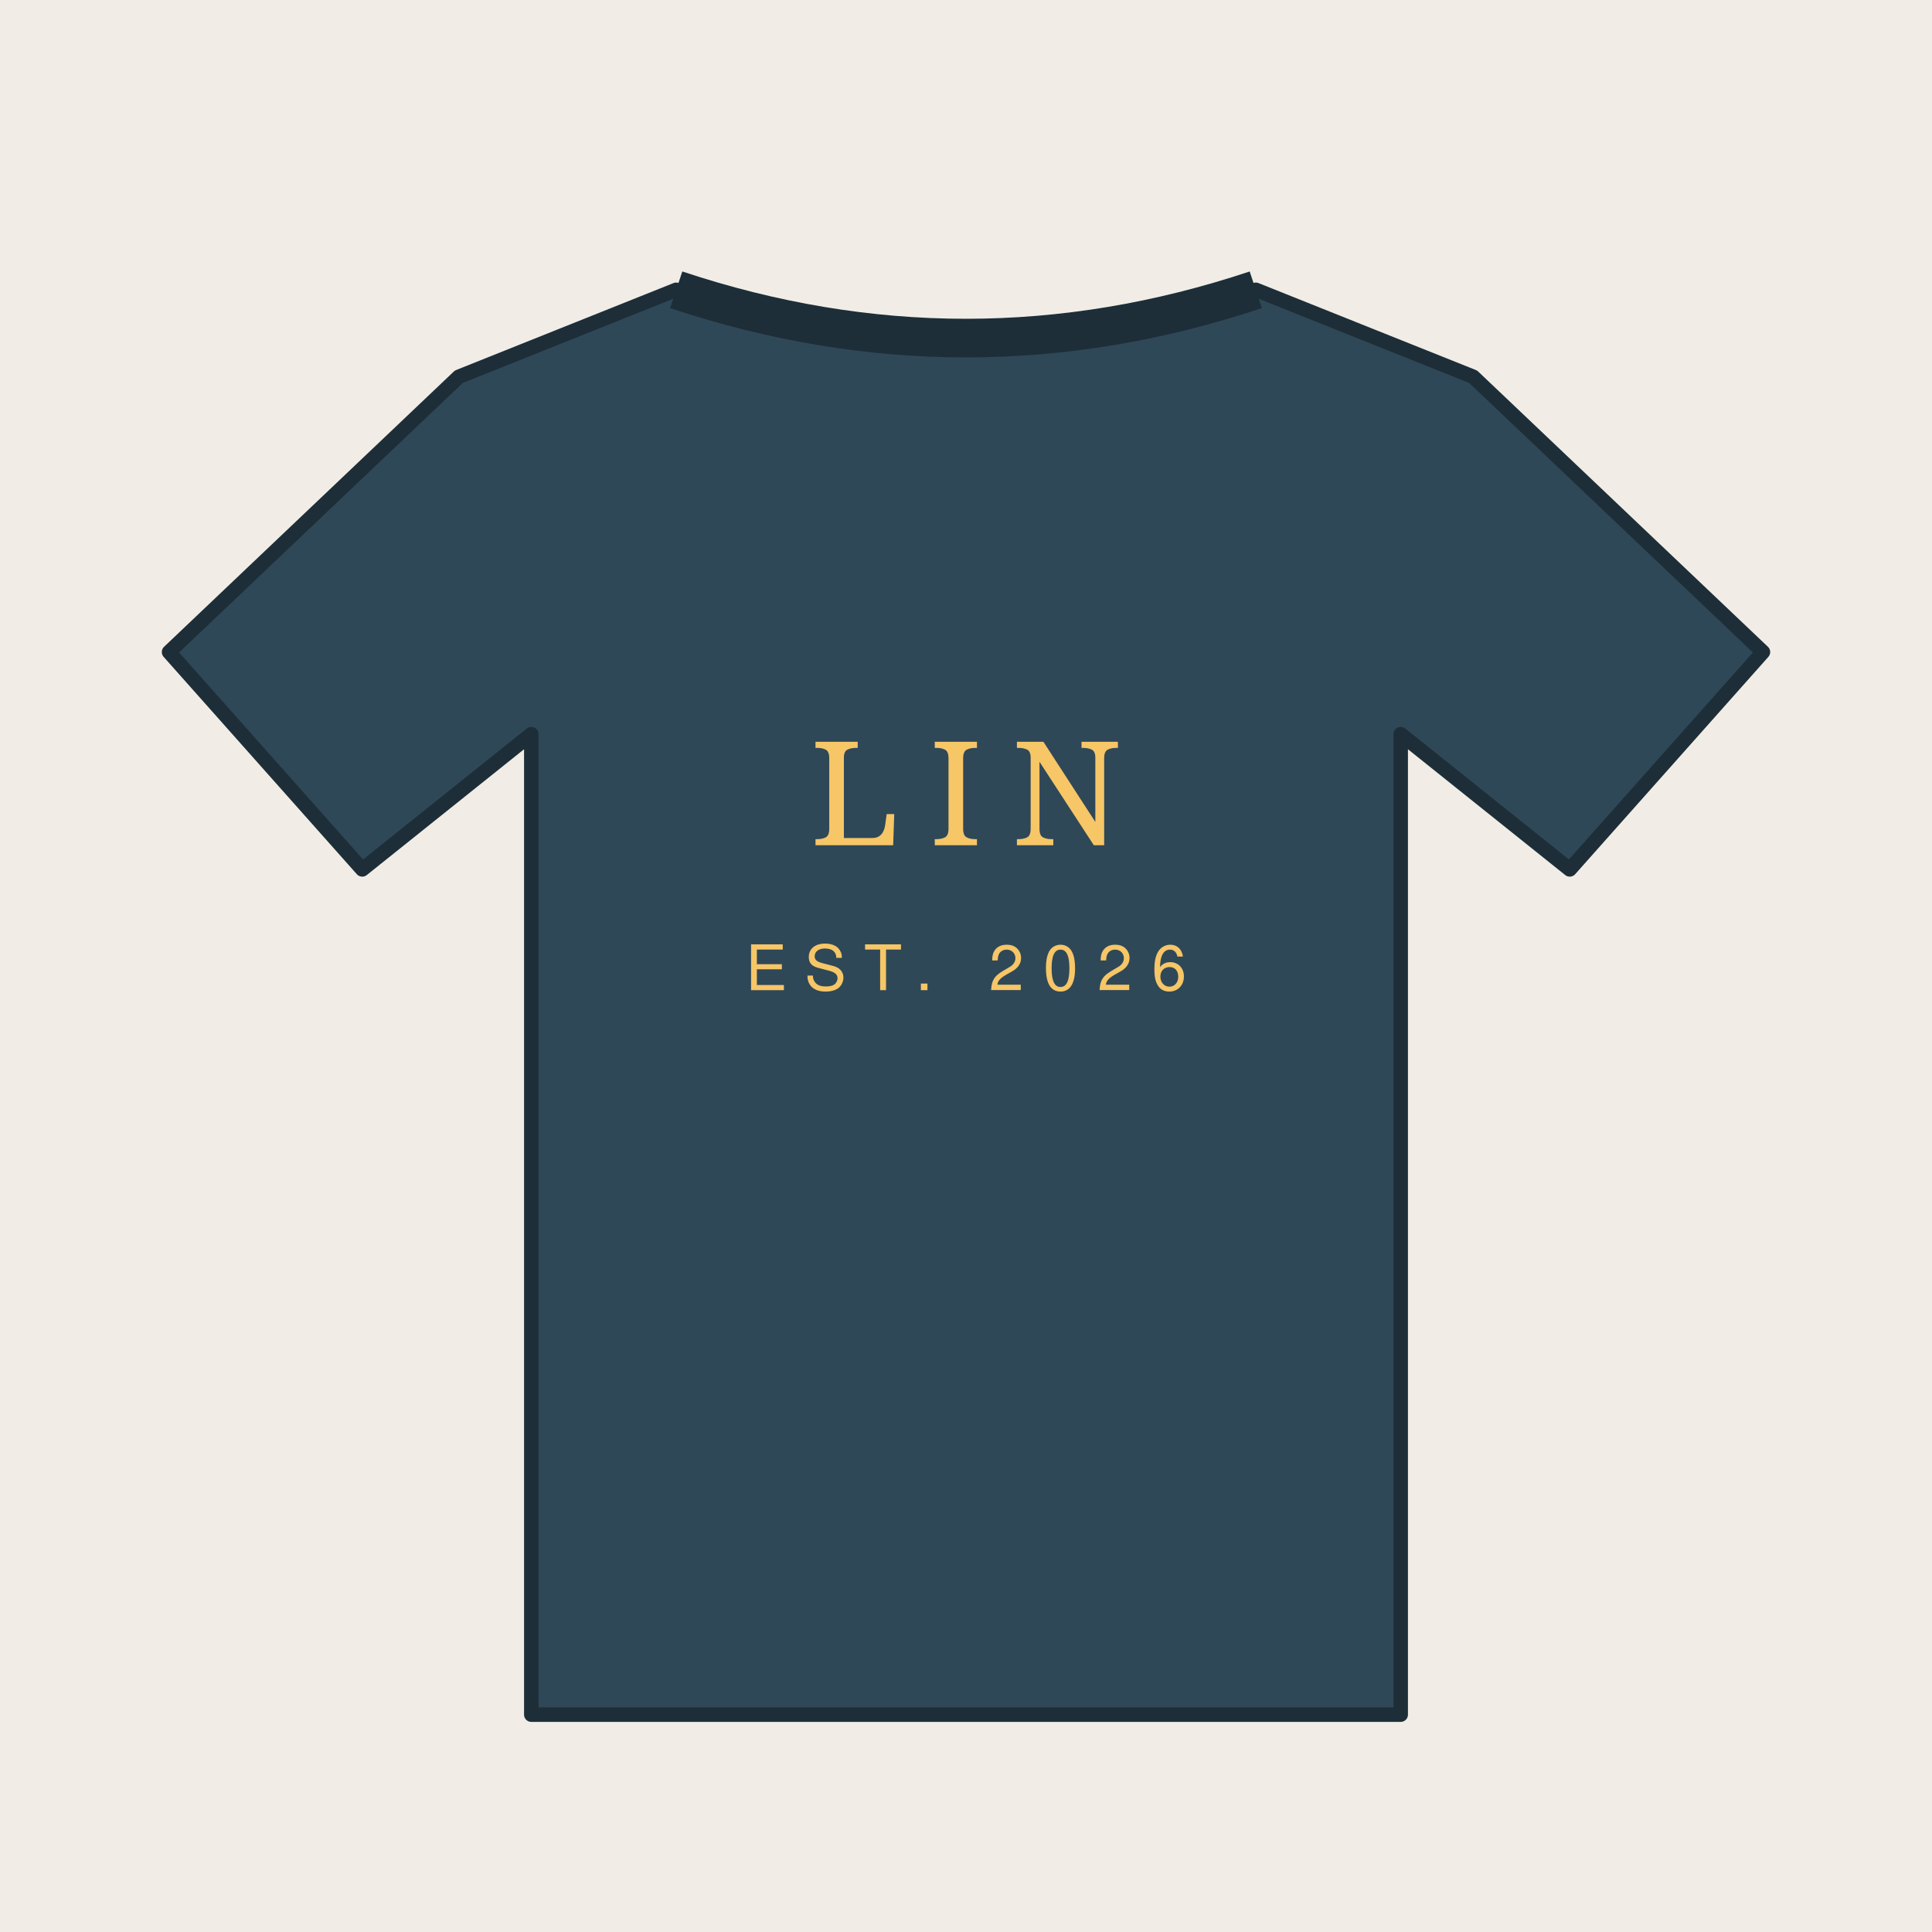
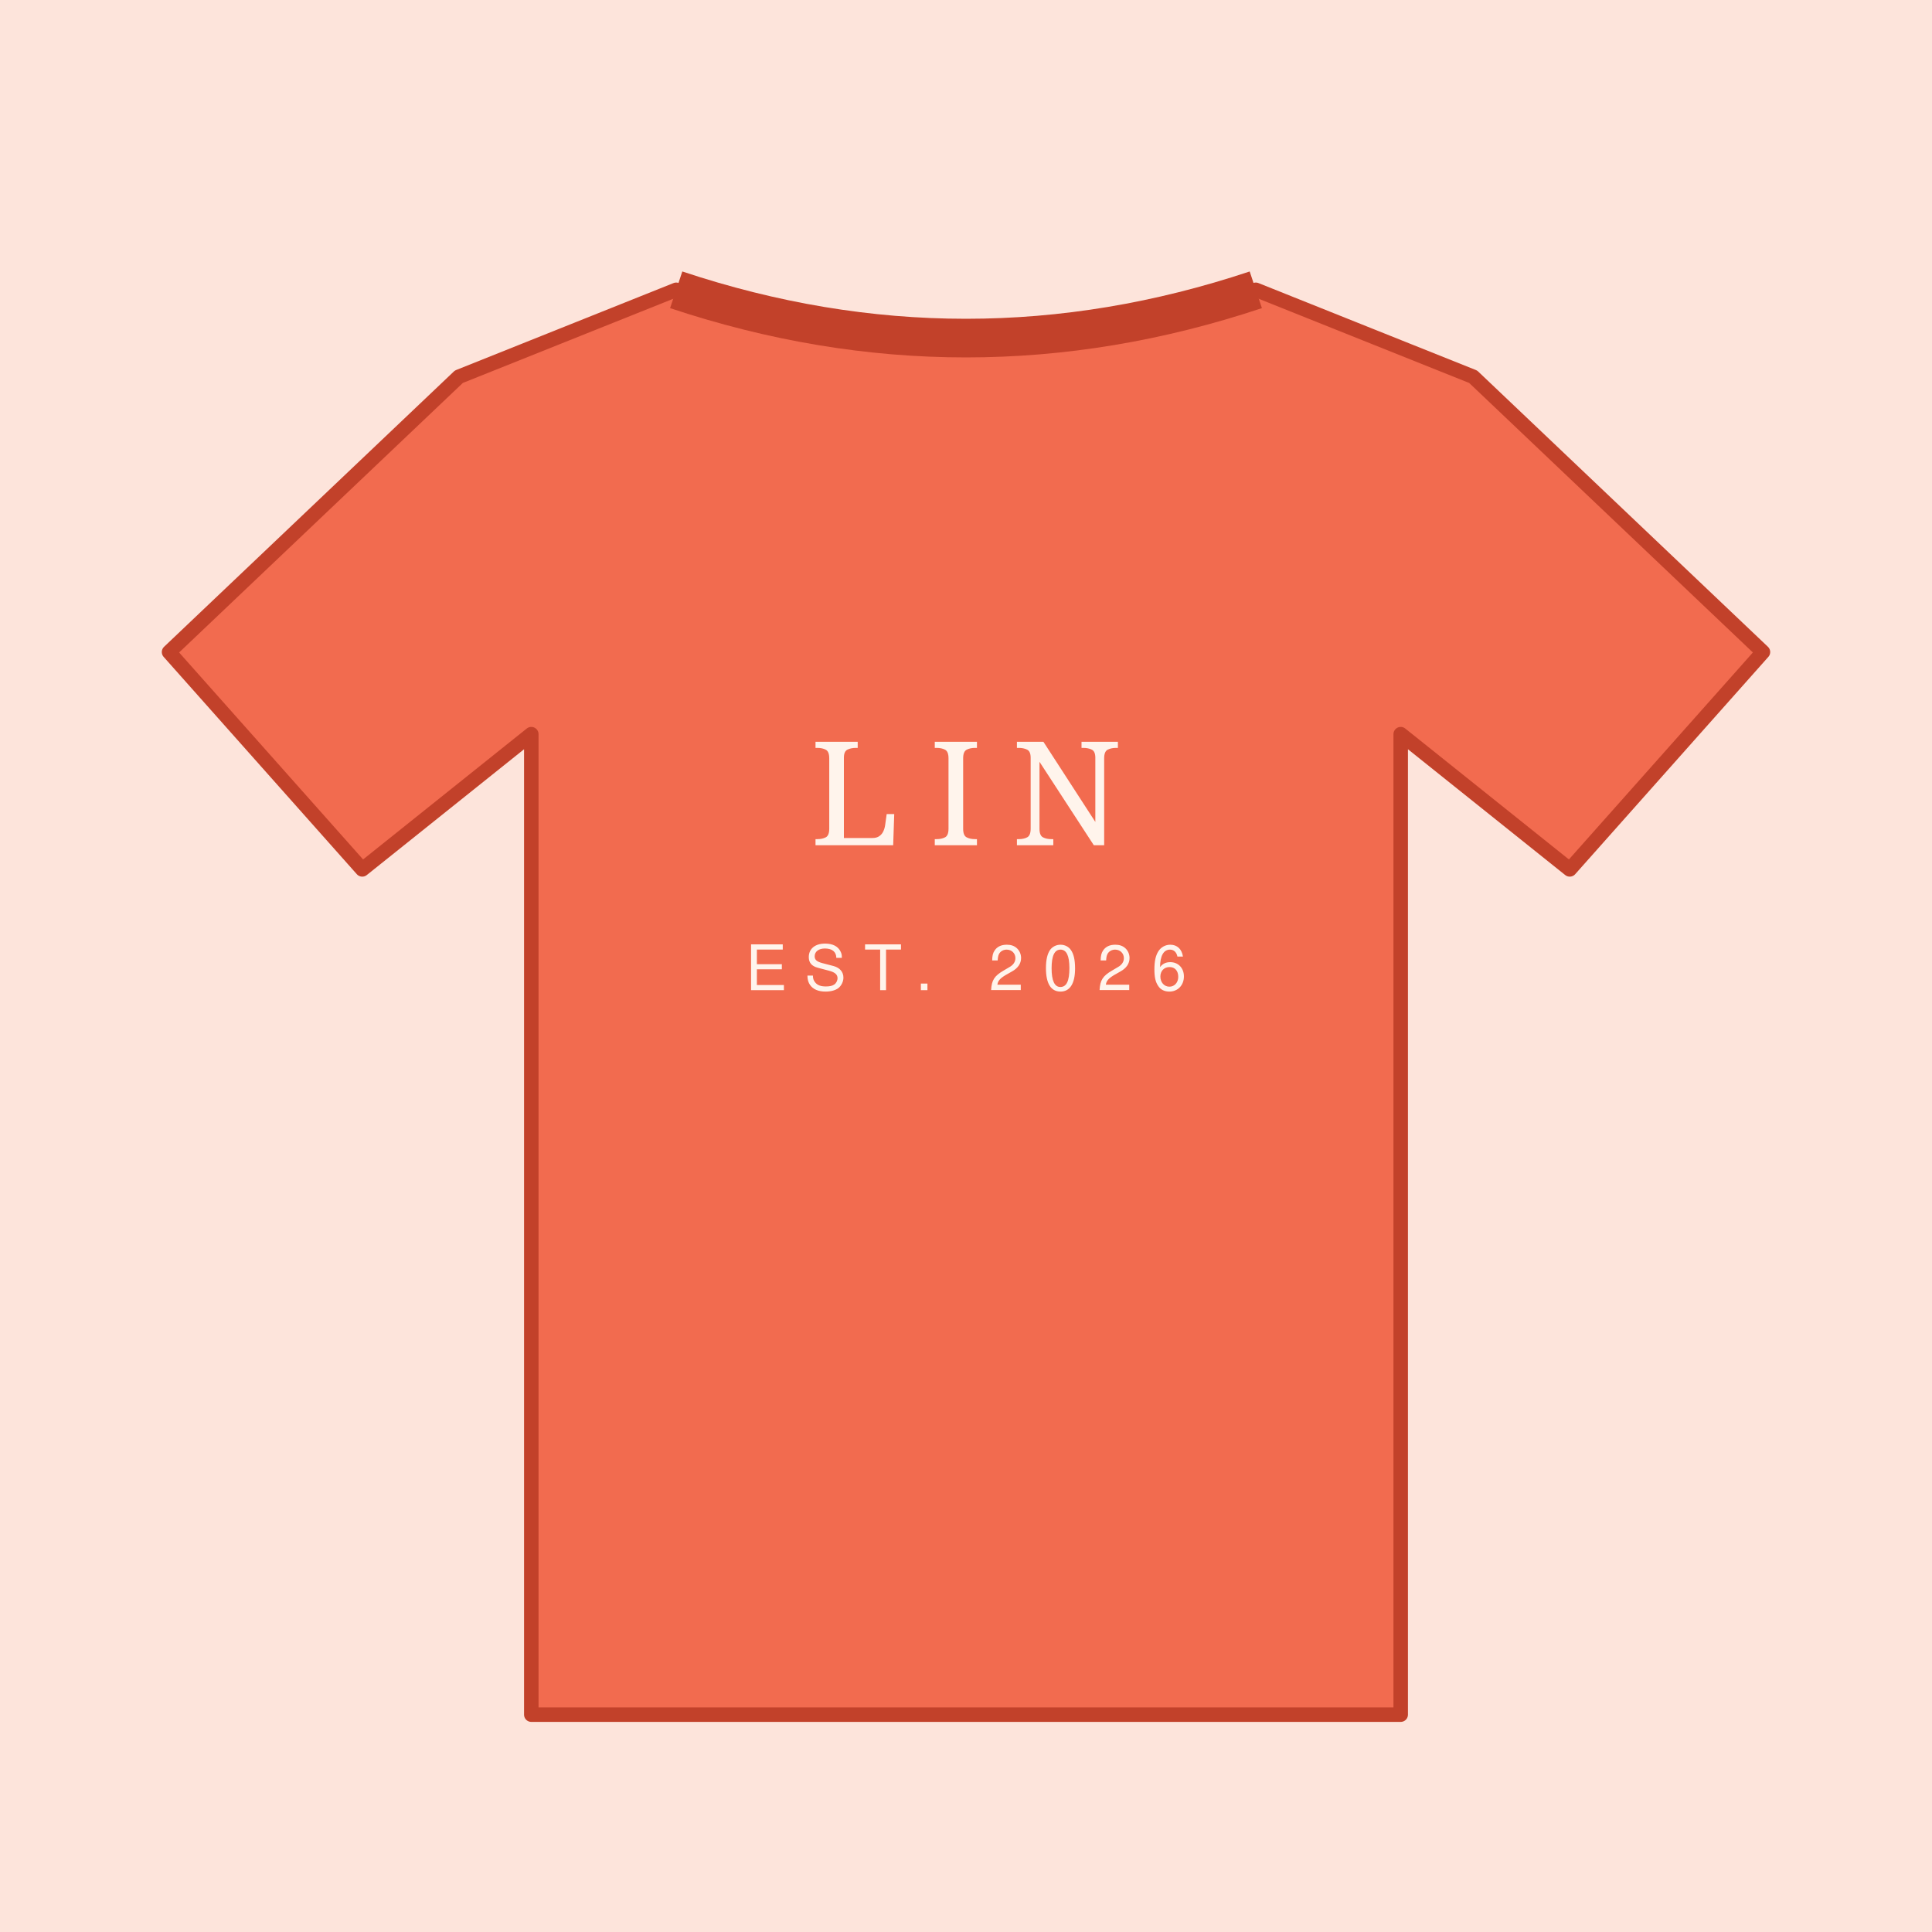
<svg xmlns="http://www.w3.org/2000/svg" viewBox="0 0 400 400">
-   <rect width="400" height="400" fill="#f1ede6" />
-   <path d="M140 60 L95 78 L35 135 L75 180 L110 152 L110 355 L290 355 L290 152 L325 180 L365 135 L305 78 L260 60 Q200 80 140 60 Z" fill="#2f4858" stroke="#1d2e38" stroke-width="3" stroke-linejoin="round" />
-   <path d="M140 60 Q200 80 260 60" fill="none" stroke="#1d2e38" stroke-width="8" />
-   <text x="200" y="175" font-family="Georgia,serif" font-size="30" fill="#f6c667" text-anchor="middle" letter-spacing="6">LIN</text>
-   <text x="200" y="205" font-family="Helvetica,Arial,sans-serif" font-size="13" fill="#f6c667" text-anchor="middle" letter-spacing="4">EST. 2026</text>
+   <rect width="400" height="400" fill="#fde4db" />
+   <path d="M140 60 L95 78 L35 135 L75 180 L110 152 L110 355 L290 355 L290 152 L325 180 L365 135 L305 78 L260 60 Q200 80 140 60 Z" fill="#f26b4f" stroke="#c2412a" stroke-width="3" stroke-linejoin="round" />
+   <path d="M140 60 Q200 80 260 60" fill="none" stroke="#c2412a" stroke-width="8" />
+   <text x="200" y="175" font-family="Georgia,serif" font-size="30" fill="#fff4ec" text-anchor="middle" letter-spacing="6">LIN</text>
+   <text x="200" y="205" font-family="Helvetica,Arial,sans-serif" font-size="13" fill="#fff4ec" text-anchor="middle" letter-spacing="4">EST. 2026</text>
</svg>
